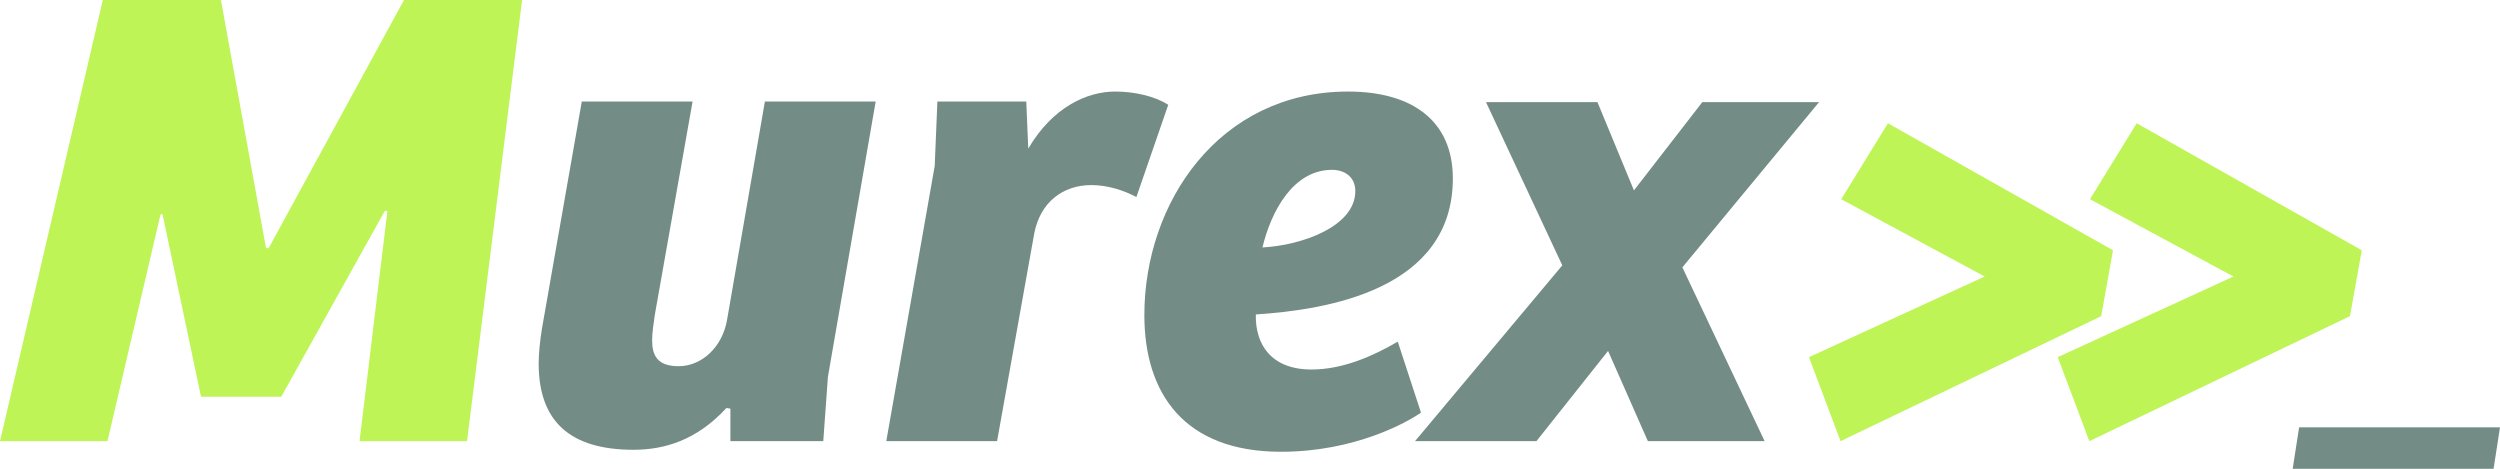
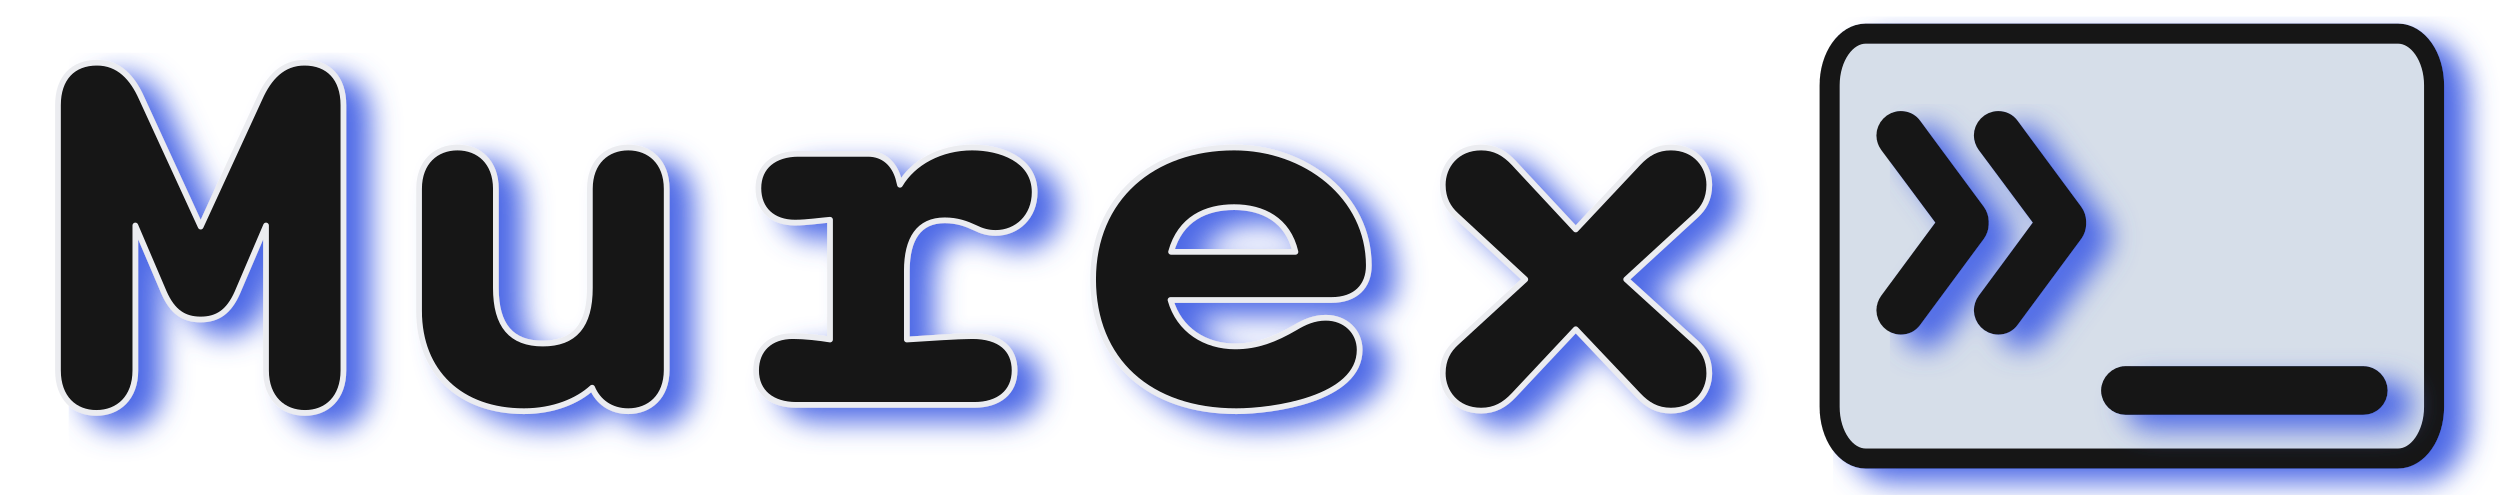
- <svg xmlns="http://www.w3.org/2000/svg" width="180.888px" height="33.92px" viewBox="0 0 180.888 33.92" version="1.1">
-   <g id="Page-1" stroke="none" stroke-width="1" fill="none" fill-rule="evenodd">
-     <g id="Murex" transform="translate(0, -0)" fill-rule="nonzero">
-       <g transform="translate(0, 0)">
-         <polygon id="Path" fill="#BEF455" points="19.44 17.952 19.248 17.952 15.984 0 7.44 0 -7.10542736e-15 31.92 7.776 31.92 11.616 15.504 11.76 15.504 14.544 28.704 20.352 28.704 27.84 15.264 28.032 15.264 26.016 31.92 33.792 31.92 37.776 0 29.232 0" />
-         <path d="M55.344,7.344 L52.608,23.136 C52.272,25.104 50.784,26.496 49.104,26.496 C47.568,26.496 47.184,25.728 47.184,24.624 C47.184,24.096 47.28,23.472 47.376,22.8 L50.112,7.344 L42.096,7.344 L39.216,23.76 C39.072,24.624 38.976,25.584 38.976,26.304 C38.976,30.48 41.232,32.544 45.84,32.544 C48.048,32.544 50.4,31.872 52.56,29.52 L52.848,29.568 L52.848,31.92 L59.568,31.92 L59.904,27.264 L63.36,7.344 L55.344,7.344 Z" id="Path" fill="#748C86" />
-         <path d="M74.832,16.896 C75.264,14.64 76.896,13.392 78.96,13.392 C80.16,13.392 81.312,13.776 82.224,14.256 L84.528,7.584 C83.568,6.96 82.08,6.624 80.688,6.624 C78.672,6.624 76.176,7.728 74.4,10.752 L74.256,7.344 L67.824,7.344 L67.632,12 L64.128,31.92 L72.144,31.92 L74.832,16.896 Z" id="Path" fill="#748C86" />
-         <path d="M98.064,13.824 C98.064,16.416 94.128,17.76 91.344,17.904 C91.968,15.312 93.552,12.288 96.384,12.288 C97.248,12.288 98.064,12.768 98.064,13.824 Z M97.536,6.624 C88.224,6.624 82.8,14.64 82.8,22.8 C82.8,28.464 85.68,32.688 92.688,32.688 C98.064,32.688 101.856,30.528 102.816,29.856 L101.136,24.72 C99.408,25.728 97.2,26.736 94.896,26.736 C91.968,26.736 90.816,24.912 90.864,22.752 C96,22.416 105.12,20.976 105.12,12.912 C105.12,8.784 102.24,6.624 97.536,6.624 Z" id="Shape" fill="#748C86" />
-         <polygon id="Path" fill="#748C86" points="123.168 7.392 118.224 13.776 115.584 7.392 107.52 7.392 113.04 19.2 102.384 31.92 111.168 31.92 116.352 25.392 119.232 31.92 127.68 31.92 121.728 19.344 131.616 7.392" />
-       </g>
-       <polygon id="Path" fill="#BEF455" points="143.602 20.007 130.888 25.842 133.174 31.92 152.031 22.876 152.888 18.11 136.602 8.92 133.221 14.415" />
-       <polygon id="Path" fill="#BEF455" points="161.602 20.007 148.888 25.842 151.174 31.92 170.031 22.876 170.888 18.11 154.602 8.92 151.221 14.415" />
-       <polygon id="Path" fill="#748C86" points="165.888 33.92 180.423 33.92 180.888 30.92 166.353 30.92" />
+ <svg xmlns="http://www.w3.org/2000/svg" xmlns:ns1="http://vectornator.io" height="100%" stroke-miterlimit="10" style="fill-rule:nonzero;clip-rule:evenodd;stroke-linecap:round;stroke-linejoin:round;" version="1.1" viewBox="0 0 872.335 172.708" width="100%" xml:space="preserve">
+   <defs>
+     <filter color-interpolation-filters="sRGB" filterUnits="userSpaceOnUse" height="179.731" id="Filter" width="242.377" x="631.158" y="0.894">
+       <feComponentTransfer in="SourceGraphic" result="Alpha">
+         <feFuncA slope="0.498" type="linear" />
+       </feComponentTransfer>
+       <feDropShadow dx="8.468" dy="4.889" flood-color="#4d69e6" flood-opacity="1" in="Alpha" result="Shadow" stdDeviation="4.89" />
+     </filter>
+     <filter color-interpolation-filters="sRGB" filterUnits="userSpaceOnUse" height="130.45" id="Filter_2" width="202.85" x="650.987" y="31.419">
+       <feComponentTransfer in="SourceGraphic" result="Alpha">
+         <feFuncA slope="0.502" type="linear" />
+       </feComponentTransfer>
+       <feDropShadow dx="8.468" dy="4.889" flood-color="#4d69e6" flood-opacity="1" in="Alpha" result="Shadow" stdDeviation="4.89" />
+     </filter>
+     <filter color-interpolation-filters="sRGB" filterUnits="userSpaceOnUse" height="148.65" id="Filter_3" width="602.65" x="15.469" y="13.542">
+       <feComponentTransfer in="SourceGraphic" result="Alpha">
+         <feFuncA slope="0.499" type="linear" />
+       </feComponentTransfer>
+       <feDropShadow dx="8.468" dy="4.889" flood-color="#4d69e6" flood-opacity="1" in="Alpha" result="Shadow" stdDeviation="4.89" />
+     </filter>
+   </defs>
+   <clipPath id="ArtboardFrame">
+     <rect height="172.708" width="872.335" x="0" y="0" />
+   </clipPath>
+   <g clip-path="url(#ArtboardFrame)" id="Layer-1" ns1:layerName="Layer 1">
+     <path d="M638.415 29.771C638.415 19.807 644.069 11.73 651.044 11.73L836.713 11.73C843.688 11.73 849.342 19.807 849.342 29.771L849.342 141.971C849.342 151.935 843.688 160.011 836.713 160.011L651.044 160.011C644.069 160.011 638.415 151.935 638.415 141.971L638.415 29.771Z" fill="#d6dee9" fill-rule="nonzero" filter="url(#Filter)" stroke="#131313" stroke-linecap="butt" stroke-linejoin="round" stroke-width="7" ns1:layerName="Rectangle 1" ns1:shadowAngle="0.523599" ns1:shadowColor="#4d69e6" ns1:shadowOffset="9.77751" ns1:shadowOpacity="1" ns1:shadowRadius="9.78" />
+     <g opacity="0" ns1:layerName="g">
+       <path d="M765.538 313.994C765.554 312.293 764.909 308.905 764.334 307.519C762.576 303.073 757.501 298.039 750.947 294.108C747.178 291.89 746.677 291.673 739.422 289.693C732.908 287.875 731.312 287.558 727.718 287.37C720.802 287.028 714.135 287.825 713.812 289.006C713.732 289.301 714.247 289.878 714.927 290.262C717.44 291.741 722.333 296.21 724.576 299.083C730.223 306.335 730.235 314.508 724.514 319.647C719.371 324.311 718.846 325 717.758 328.986C716.771 332.603 716.783 332.765 717.975 334.558C721.344 339.681 730.912 340.786 740.26 337.152C747.97 334.181 757.363 327.506 762.172 321.601C763.84 319.598 765.513 315.732 765.538 313.994Z" fill="#d6dee9" fill-rule="nonzero" opacity="1" stroke="#4d69e6" stroke-linecap="butt" stroke-linejoin="round" stroke-width="5" ns1:layerName="path" />
+       <path d="M712.773 345.193C709.446 342.381 706.402 338.536 705.389 335.88C703.735 331.463 703.839 329.231 706.188 319.601C708.75 309.395 708.786 307.62 706.899 294.812C705.831 287.223 702.479 279.368 697.715 272.992C695.333 269.803 689.631 264.598 685.799 262.204C679.055 257.943 677.037 257.115 665.337 253.96C655.681 251.324 653.825 250.936 649.709 250.605C638.955 249.731 627.368 249.859 626.429 250.832C626.172 251.158 627.161 252.261 629.522 254.294C635.336 259.292 638.142 262.16 642.406 267.289C650.786 277.469 655.685 288.284 656.644 298.738C657.544 308.382 657.305 312.957 655.539 320.247C654.434 324.704 653.931 327.779 654.157 328.594C654.351 329.321 654.484 331.301 654.458 333.038C654.321 337.443 654.686 339.803 655.853 343.333C659.435 353.631 666.355 361.151 674.919 364.084C680.967 366.172 690.058 366.354 695.935 364.548C699.06 363.577 703.846 360.839 706.645 358.391C707.596 357.58 708.639 356.635 708.938 356.36C710.251 355.251 715.349 349.108 715.54 348.407C715.671 347.927 714.777 346.89 712.773 345.193Z" fill="#d6dee9" fill-rule="nonzero" opacity="1" stroke="#4d69e6" stroke-linecap="butt" stroke-linejoin="round" stroke-width="5" ns1:layerName="path" />
+       <path d="M673.974 373.502C673.762 373.048 671.954 372.277 668.298 371.08C665.426 370.098 661.894 368.657 660.481 367.875C649.251 361.557 642.461 351.098 639.645 335.736C639.449 334.81 638.704 330.76 637.897 326.732C637.09 322.705 636.399 318.868 636.309 318.169C636.209 317.508 635.331 312.509 634.334 307.121C633.286 301.719 632.427 296.647 632.358 295.874C632.006 292.645 631.57 290.544 629.634 282.639C624.747 262.746 613.722 245.816 599.528 236.389C591.179 230.818 581.858 227.163 571.533 225.335C558.247 223.056 537.963 225.251 530.04 229.829C528.497 230.756 528.302 231.06 528.693 231.682C528.977 232.077 529.429 232.478 529.69 232.549C530.264 232.706 535.695 236.846 539.85 240.32C556.102 253.918 568.839 273.615 574.701 294.25C575.401 296.821 576.122 299.318 576.272 299.795C577.27 303.121 577.682 304.899 577.602 305.194C577.541 305.416 577.673 306.165 577.919 306.907C578.928 310.196 579.532 312.502 579.441 312.835C579.381 313.056 579.565 313.82 579.811 314.561C580.047 315.34 580.403 316.706 580.547 317.618C580.743 318.544 581.308 321.196 581.85 323.525C582.34 325.84 582.885 328.567 582.999 329.589C583.164 330.626 583.344 332.023 583.443 332.685C583.585 333.398 583.842 335.332 584.056 337.016C584.82 343.252 586.262 351.736 587.192 355.519C588.855 362.16 588.941 362.461 590.793 368.003C597.698 388.725 611.107 402.26 628.046 405.537C636.672 407.218 646.242 405.032 655.374 399.316C662.88 394.624 668.439 388.845 671.351 382.7C673.057 379.121 674.409 374.375 673.974 373.502Z" fill="#d6dee9" fill-rule="nonzero" opacity="1" stroke="#4d69e6" stroke-linecap="butt" stroke-linejoin="round" stroke-width="5" ns1:layerName="path" />
+       <path d="M612.445 415.434C612.078 415.136 610.324 414.578 608.144 414.141C603.053 413.068 597.684 411.166 594.971 409.394C589.818 406.084 583.853 399.379 579.612 392.114C577.084 387.815 574.911 382.424 571.836 372.939C570.967 370.164 566.291 354.016 565.709 351.835C564.423 346.685 563.499 342.468 563.6 342.098C563.661 341.877 563.539 341.09 563.293 340.349C563.057 339.571 562.346 337.037 561.7 334.679C561.106 332.336 560.438 329.854 560.192 329.112C559.537 326.99 558.727 323.795 557.709 319.512C557.19 317.308 556.488 314.539 556.196 313.348C555.57 310.917 545.89 283.926 543.803 278.835C540.033 269.636 537.797 265.298 533.037 258.288C525.481 247.144 513.452 236.563 500.594 229.84C494.369 226.554 490.899 225.091 483.065 222.358C475.951 219.86 474.333 219.418 466.886 217.94C455.453 215.652 446.991 214.808 437.903 215.024C428.743 215.299 424.262 216.098 416.957 218.823C406.58 222.731 396.141 225.433 382.314 227.804L374.309 229.188L373.679 230.88C372.642 233.65 372.737 233.716 388.968 238.147C406.608 242.963 414.904 246.061 426.622 252.235C431.131 254.616 434.197 256.325 435.277 257.096C435.696 257.409 437.163 258.404 438.451 259.232C451.135 267.414 464.881 281.358 473.195 294.454C481.805 308.107 485.092 315.786 490.961 335.987C492.8 342.398 494.519 348.221 494.723 348.911C494.969 349.653 495.638 352.135 496.284 354.493C496.93 356.85 497.588 359.37 497.844 360.074C498.038 360.801 498.632 363.144 499.162 365.312C499.702 367.442 500.556 370.887 501.054 372.966C501.562 375.008 501.964 376.823 501.924 376.971C501.591 378.189 505.967 392.153 508.445 397.866C515.729 414.527 527.328 427.093 540.466 432.583C541.981 433.195 543.362 433.889 543.645 434.086C543.865 434.304 545.276 434.888 546.697 435.435C548.943 436.246 549.363 436.559 550 437.922C551.456 441.215 549.203 444.129 544.546 444.959C540.834 445.612 533.222 444.326 527.329 442.083C514.445 437.098 504.18 425.809 493.619 404.922C489.347 396.538 481.653 376.037 478.574 364.925C478.154 363.383 477.584 361.363 477.283 360.409C476.983 359.454 476.386 356.714 475.874 354.274C475.415 351.848 474.903 349.409 474.731 348.806C474.611 348.218 474.185 346.08 473.854 344.007C472.801 336.977 470.183 326.23 469.147 324.48C468.989 324.238 468.308 322.624 467.605 320.886C464.899 314.159 457.469 302.137 452.397 296.271C447.104 290.186 438.178 281.801 431.456 276.635C425.018 271.665 410.324 262.22 408.027 261.593C407.61 261.479 406.825 261.066 406.302 260.725C405.788 260.347 403.685 259.217 401.551 258.199C378.775 247.34 354.725 240.734 327.356 237.862C324.198 237.516 320.906 237.251 319.968 237.193C314.28 236.87 309.333 236.709 308.469 236.79C307.887 236.869 307.168 236.832 306.907 236.76C305.185 236.29 281.051 237.592 278.444 238.308C277.966 238.416 276.042 238.684 274.191 238.892C268.865 239.5 254.963 242.763 248.351 245.003C239.216 248.061 229.636 252.544 222.182 257.25C219.273 259.073 211.927 264.206 211.857 264.464C211.827 264.575 210.762 265.394 209.49 266.356C204.804 269.756 194.495 279.988 190.161 285.388C189.544 286.211 188.627 287.309 188.153 287.814C187.668 288.356 186.567 289.72 185.63 290.892C183.726 293.347 178.332 300.162 176.623 302.313C175.954 303.121 174.575 304.886 173.535 306.228C172.444 307.556 170.9 309.514 170.055 310.553C169.169 311.54 168.439 312.57 168.388 312.755C168.328 312.976 166.965 314.27 165.291 315.676C154.888 324.614 138.229 330.376 119.954 331.375C111.753 331.832 101.917 331.09 96.385 329.58C92.106 328.411 91.306 328.669 92.346 330.817C95.564 337.723 101.818 344.189 109.775 348.939C117.113 353.282 120.718 354.663 134.35 358.345C145.842 361.443 147.375 361.783 152.889 362.336C160.299 363.13 166.758 363.506 170.557 363.353C179.966 362.988 186.123 362.21 194.062 360.451C204.911 358.1 220.139 351.828 230.431 345.556C236.82 341.67 238.197 340.737 242.123 337.447C247.993 332.585 251.328 328.38 255.713 320.536C256.737 318.634 258.499 315.467 259.606 313.469C265.988 302.006 269.694 295.007 270.036 293.752C270.469 292.165 274.407 287.808 280.046 282.764C280.625 282.288 281.915 281.054 283.011 280.123C289.104 274.649 300.919 269.785 311.598 268.259C319.408 267.179 327.202 267.8 345.796 270.973C377.499 276.457 402.291 291.434 423.89 318.111C428.913 324.36 433.439 330.791 437.191 336.971C440.85 343.085 450.166 361.135 449.985 361.799C449.955 361.91 450.167 362.364 450.504 362.773C450.779 363.205 451.5 364.671 452.033 366.006C453.587 369.762 454.885 372.813 455.544 374.302C457.053 377.608 459.122 382.972 464.546 397.817C467.77 406.549 471.033 414.935 471.796 416.452C479.596 431.43 491.758 442.96 508.125 450.799C516.251 454.723 529.806 459.098 537.605 460.315C544.863 461.464 554.306 459.125 558.964 455.003C562.724 451.707 564.293 449.042 565.998 443.004L567.541 437.556L571.421 437.109C577.12 436.365 585.352 434.765 589.142 433.619C592.942 432.436 600.381 428.4 605.563 424.619C610.735 420.876 613.811 416.799 612.445 415.434Z" fill="#d6dee9" fill-rule="nonzero" opacity="1" stroke="#4d69e6" stroke-linecap="butt" stroke-linejoin="round" stroke-width="5" ns1:layerName="path" />
+       <path d="M514.955 463.371C513.497 462.14 510.473 460.481 503.633 457.186C491.481 451.37 484.374 446.178 475.499 436.577C469.737 430.364 459.682 414.81 455.497 405.696C448.03 389.5 435.638 368.748 423.42 352.286C400.744 321.547 379.926 302.896 359.067 294.464C352.953 292.002 351.022 291.475 342.534 290.109C331.533 288.295 318.891 288.175 311.441 289.789C307.211 290.696 301.496 293.141 298.289 295.438C296.686 296.587 295.332 297.645 295.301 297.755C295.261 297.903 294.734 298.394 294.156 298.87C290.517 301.723 286.026 308.31 280.171 319.282C276.26 326.621 273.75 331.091 272.638 332.493C271.969 333.302 271.188 334.516 270.788 335.16C270.02 336.537 264.646 343.279 263.068 344.95C252.97 355.438 245.66 361.056 234.581 366.716C228.653 369.737 217.798 373.753 211.201 375.322C194.764 379.242 178.245 379.768 158.436 376.937C150.658 375.845 129.887 370.174 123.468 367.39C115.44 363.929 106.233 359.036 101.58 355.743C100.93 355.249 100.103 354.785 99.842 354.714C98.85 354.443 91.003 349.088 88.401 346.911C82.232 341.776 78.963 337.315 78.154 333.089C77.357 329.024 78.033 327.781 82.902 323.916C92.909 316.02 93.219 315.708 94.304 312.554C95.104 310.036 95.16 309.417 94.459 307.877C92.536 303.624 88.053 300.735 79.251 298.054C73.508 296.288 73.081 296.211 69.74 296.33C67.814 296.399 65.33 296.871 64.127 297.375C59.054 299.52 54.651 305.376 52.606 312.868C49.672 323.409 53.702 333.709 67.052 349.925C81.981 367.96 106.471 386.305 130.436 397.33C134.462 399.222 145.369 403.231 149.544 404.371C154.815 405.81 166.14 411.162 182.588 419.936C184.743 421.08 188.081 422.824 189.953 423.771C191.868 424.77 194.274 426.021 195.341 426.63C196.419 427.202 198.197 428.084 199.295 428.582C200.383 429.117 203.415 430.54 205.988 431.797C216.54 436.899 227.658 441.164 236.791 443.658C241.906 445.054 258.807 448.677 260.307 448.729C260.754 448.733 263.069 449.087 265.52 449.558C270.808 450.526 292.41 451.308 298.549 450.803C300.619 450.615 302.237 451.057 305.386 452.67C308.733 454.377 320.735 459.716 323.942 460.909C325.373 461.418 328.3 462.614 330.525 463.499C335.866 465.711 354.758 471.9 363.057 474.166C385.499 480.293 409.108 483.17 427.829 481.976C443.407 480.994 450.982 479.335 461.269 474.728C477.82 467.31 493.701 464.19 504.184 466.26C512.895 468.043 518.472 466.512 514.955 463.371ZM435.748 412.915C434.929 413.247 434.035 413.439 433.826 413.382C432.887 413.125 430.398 410.741 425.686 405.608C422.962 402.643 419.504 399.082 418.014 397.763C410.318 390.824 390.97 379.117 372.763 370.418C362.494 365.512 354.978 362.231 344.194 357.978C342.271 357.215 338.634 355.746 336.115 354.702C333.189 353.506 326.944 351.524 318.686 349.11C306.054 345.463 305.741 345.378 304.512 344.13C302.987 342.524 302.906 341.59 304.124 340.415C305.786 338.847 310.228 338.394 322.379 338.46C329.2 338.537 344.403 340.983 353.745 343.534C368.307 347.509 380.768 353.013 392.51 360.74C408.547 371.226 415.045 377.005 425.27 389.671C432.137 398.208 435.431 403.192 436.947 407.294C438.184 410.566 437.855 412.182 435.748 412.915Z" fill="#d6dee9" fill-rule="nonzero" opacity="1" stroke="#4d69e6" stroke-linecap="butt" stroke-linejoin="round" stroke-width="5" ns1:layerName="path" />
+     </g>
+     <g fill="#131313" filter="url(#Filter_2)" stroke="#131313" stroke-linecap="butt" stroke-linejoin="round" stroke-width="7" ns1:layerName="Text 1" ns1:shadowAngle="0.523599" ns1:shadowColor="#4d69e6" ns1:shadowOffset="9.77751" ns1:shadowOpacity="1" ns1:shadowRadius="9.78">
+       <path d="M658.245 108.255C658.245 110.855 660.445 113.255 663.245 113.255C664.845 113.255 666.245 112.655 667.245 111.255L689.445 81.255C690.045 80.455 690.445 79.255 690.445 78.255L690.445 77.255C690.445 76.255 690.045 75.055 689.445 74.255L667.245 44.255C666.245 42.855 664.845 42.255 663.245 42.255C660.445 42.255 658.245 44.655 658.245 47.255C658.245 48.255 658.645 49.455 659.245 50.255L679.645 77.655L659.245 105.255C658.645 106.055 658.245 107.255 658.245 108.255ZM692.245 108.255C692.245 110.855 694.445 113.255 697.245 113.255C698.845 113.255 700.245 112.655 701.245 111.255L723.445 81.255C724.045 80.455 724.445 79.255 724.445 78.255L724.445 77.255C724.445 76.255 724.045 75.055 723.445 74.255L701.245 44.255C700.245 42.855 698.845 42.255 697.245 42.255C694.445 42.255 692.245 44.655 692.245 47.255C692.245 48.255 692.645 49.455 693.245 50.255L713.645 77.655L693.245 105.255C692.645 106.055 692.245 107.255 692.245 108.255Z" />
+       <path d="M824.645 131.255L741.645 131.255C739.045 131.255 736.645 133.655 736.645 136.255C736.645 139.055 739.045 141.255 741.645 141.255L824.645 141.255C827.445 141.255 829.645 139.055 829.645 136.255C829.645 133.655 827.445 131.255 824.645 131.255Z" />
+     </g>
+     <g fill="#131313" filter="url(#Filter_3)" stroke="#ebecf0" stroke-linecap="butt" stroke-linejoin="round" stroke-width="2" ns1:layerName="Text 2" ns1:shadowAngle="0.523599" ns1:shadowColor="#4d69e6" ns1:shadowOffset="9.77751" ns1:shadowOpacity="1" ns1:shadowRadius="9.78">
+       <path d="M20.226 129.278C20.226 138.878 26.026 144.078 33.626 144.078C41.226 144.078 47.226 138.878 47.226 129.278L47.226 78.678L57.226 102.078C60.226 108.878 64.226 111.478 70.026 111.478C75.826 111.478 79.826 108.878 82.826 102.078L92.826 78.678L92.826 129.278C92.826 138.878 98.826 144.078 106.426 144.078C114.026 144.078 119.826 138.878 119.826 129.278L119.826 36.678C119.826 27.278 114.626 21.878 106.226 21.878C98.626 21.878 93.826 27.078 90.626 34.278L70.026 79.078L49.426 34.278C46.226 27.078 41.426 21.878 33.826 21.878C25.426 21.878 20.226 27.278 20.226 36.678L20.226 129.278Z" />
+       <path d="M159.626 51.478C152.226 51.478 146.226 56.478 146.226 65.878L146.226 108.478C146.226 129.878 160.626 143.478 182.826 143.478C193.226 143.478 201.626 139.878 206.626 135.278C208.626 140.078 213.026 143.478 219.226 143.478C226.626 143.478 232.626 138.478 232.626 129.078L232.626 65.878C232.626 56.478 226.626 51.478 219.226 51.478C211.826 51.478 205.826 56.478 205.826 65.878L205.826 100.478C205.826 113.678 200.426 119.878 189.426 119.878C178.426 119.878 173.026 113.678 173.026 100.478L173.026 65.878C173.026 56.478 167.026 51.478 159.626 51.478Z" />
+       <path d="M339.226 117.278C334.426 117.278 322.826 118.078 316.426 118.478L316.426 94.478C316.426 83.278 320.626 76.878 329.626 76.878C334.026 76.878 337.226 78.078 340.226 79.478C342.626 80.678 344.826 81.278 347.426 81.278C354.826 81.278 361.026 75.678 361.026 67.078C361.026 55.478 348.826 51.478 339.226 51.478C328.226 51.478 318.626 56.678 314.026 64.478L313.426 62.078C312.026 57.478 308.626 53.678 302.826 53.678L278.626 53.678C270.226 53.678 264.626 58.078 264.626 65.678C264.626 73.078 269.626 77.678 277.426 77.678C281.626 77.678 286.826 76.878 289.626 76.678L289.626 118.478C286.026 117.878 280.826 117.278 276.626 117.278C268.826 117.278 263.826 121.878 263.826 129.278C263.826 136.878 269.426 141.278 277.826 141.278L340.026 141.278C348.426 141.278 354.026 136.878 354.026 129.278C354.026 121.878 349.026 117.278 339.226 117.278Z" />
+       <path d="M431.426 143.478C444.026 143.478 474.426 139.278 474.426 122.078C474.426 115.678 469.426 110.878 462.626 110.878C458.426 110.878 455.026 112.478 452.026 114.278C444.826 118.478 438.626 120.878 431.026 120.878C420.626 120.878 411.426 115.278 408.426 104.678L464.626 104.678C473.026 104.678 477.626 99.878 477.626 92.678C477.626 68.478 455.626 51.478 430.626 51.478C402.226 51.478 381.426 69.078 381.426 97.478C381.426 125.878 401.026 143.478 431.426 143.478ZM430.626 72.278C440.626 72.278 449.426 76.678 452.026 87.878L408.626 87.878C411.826 76.278 420.826 72.278 430.626 72.278Z" />
+       <path d="M508.026 119.678C505.426 122.078 503.426 125.278 503.426 130.278C503.426 136.878 508.226 143.278 516.826 143.278C521.626 143.278 525.026 141.278 528.226 137.878L549.826 114.878L571.626 137.878C574.826 141.278 578.226 143.278 583.026 143.278C591.626 143.278 596.426 136.878 596.426 130.278C596.426 125.278 594.426 122.078 591.826 119.678L567.426 97.478L591.826 75.078C594.426 72.678 596.426 69.478 596.426 64.478C596.426 57.878 591.626 51.478 583.026 51.478C578.226 51.478 574.826 53.478 571.626 56.878L549.826 80.078L528.226 56.878C525.026 53.478 521.626 51.478 516.826 51.478C508.226 51.478 503.426 57.878 503.426 64.478C503.426 69.478 505.426 72.678 508.026 75.078L532.226 97.478L508.026 119.678Z" />
    </g>
  </g>
</svg>
